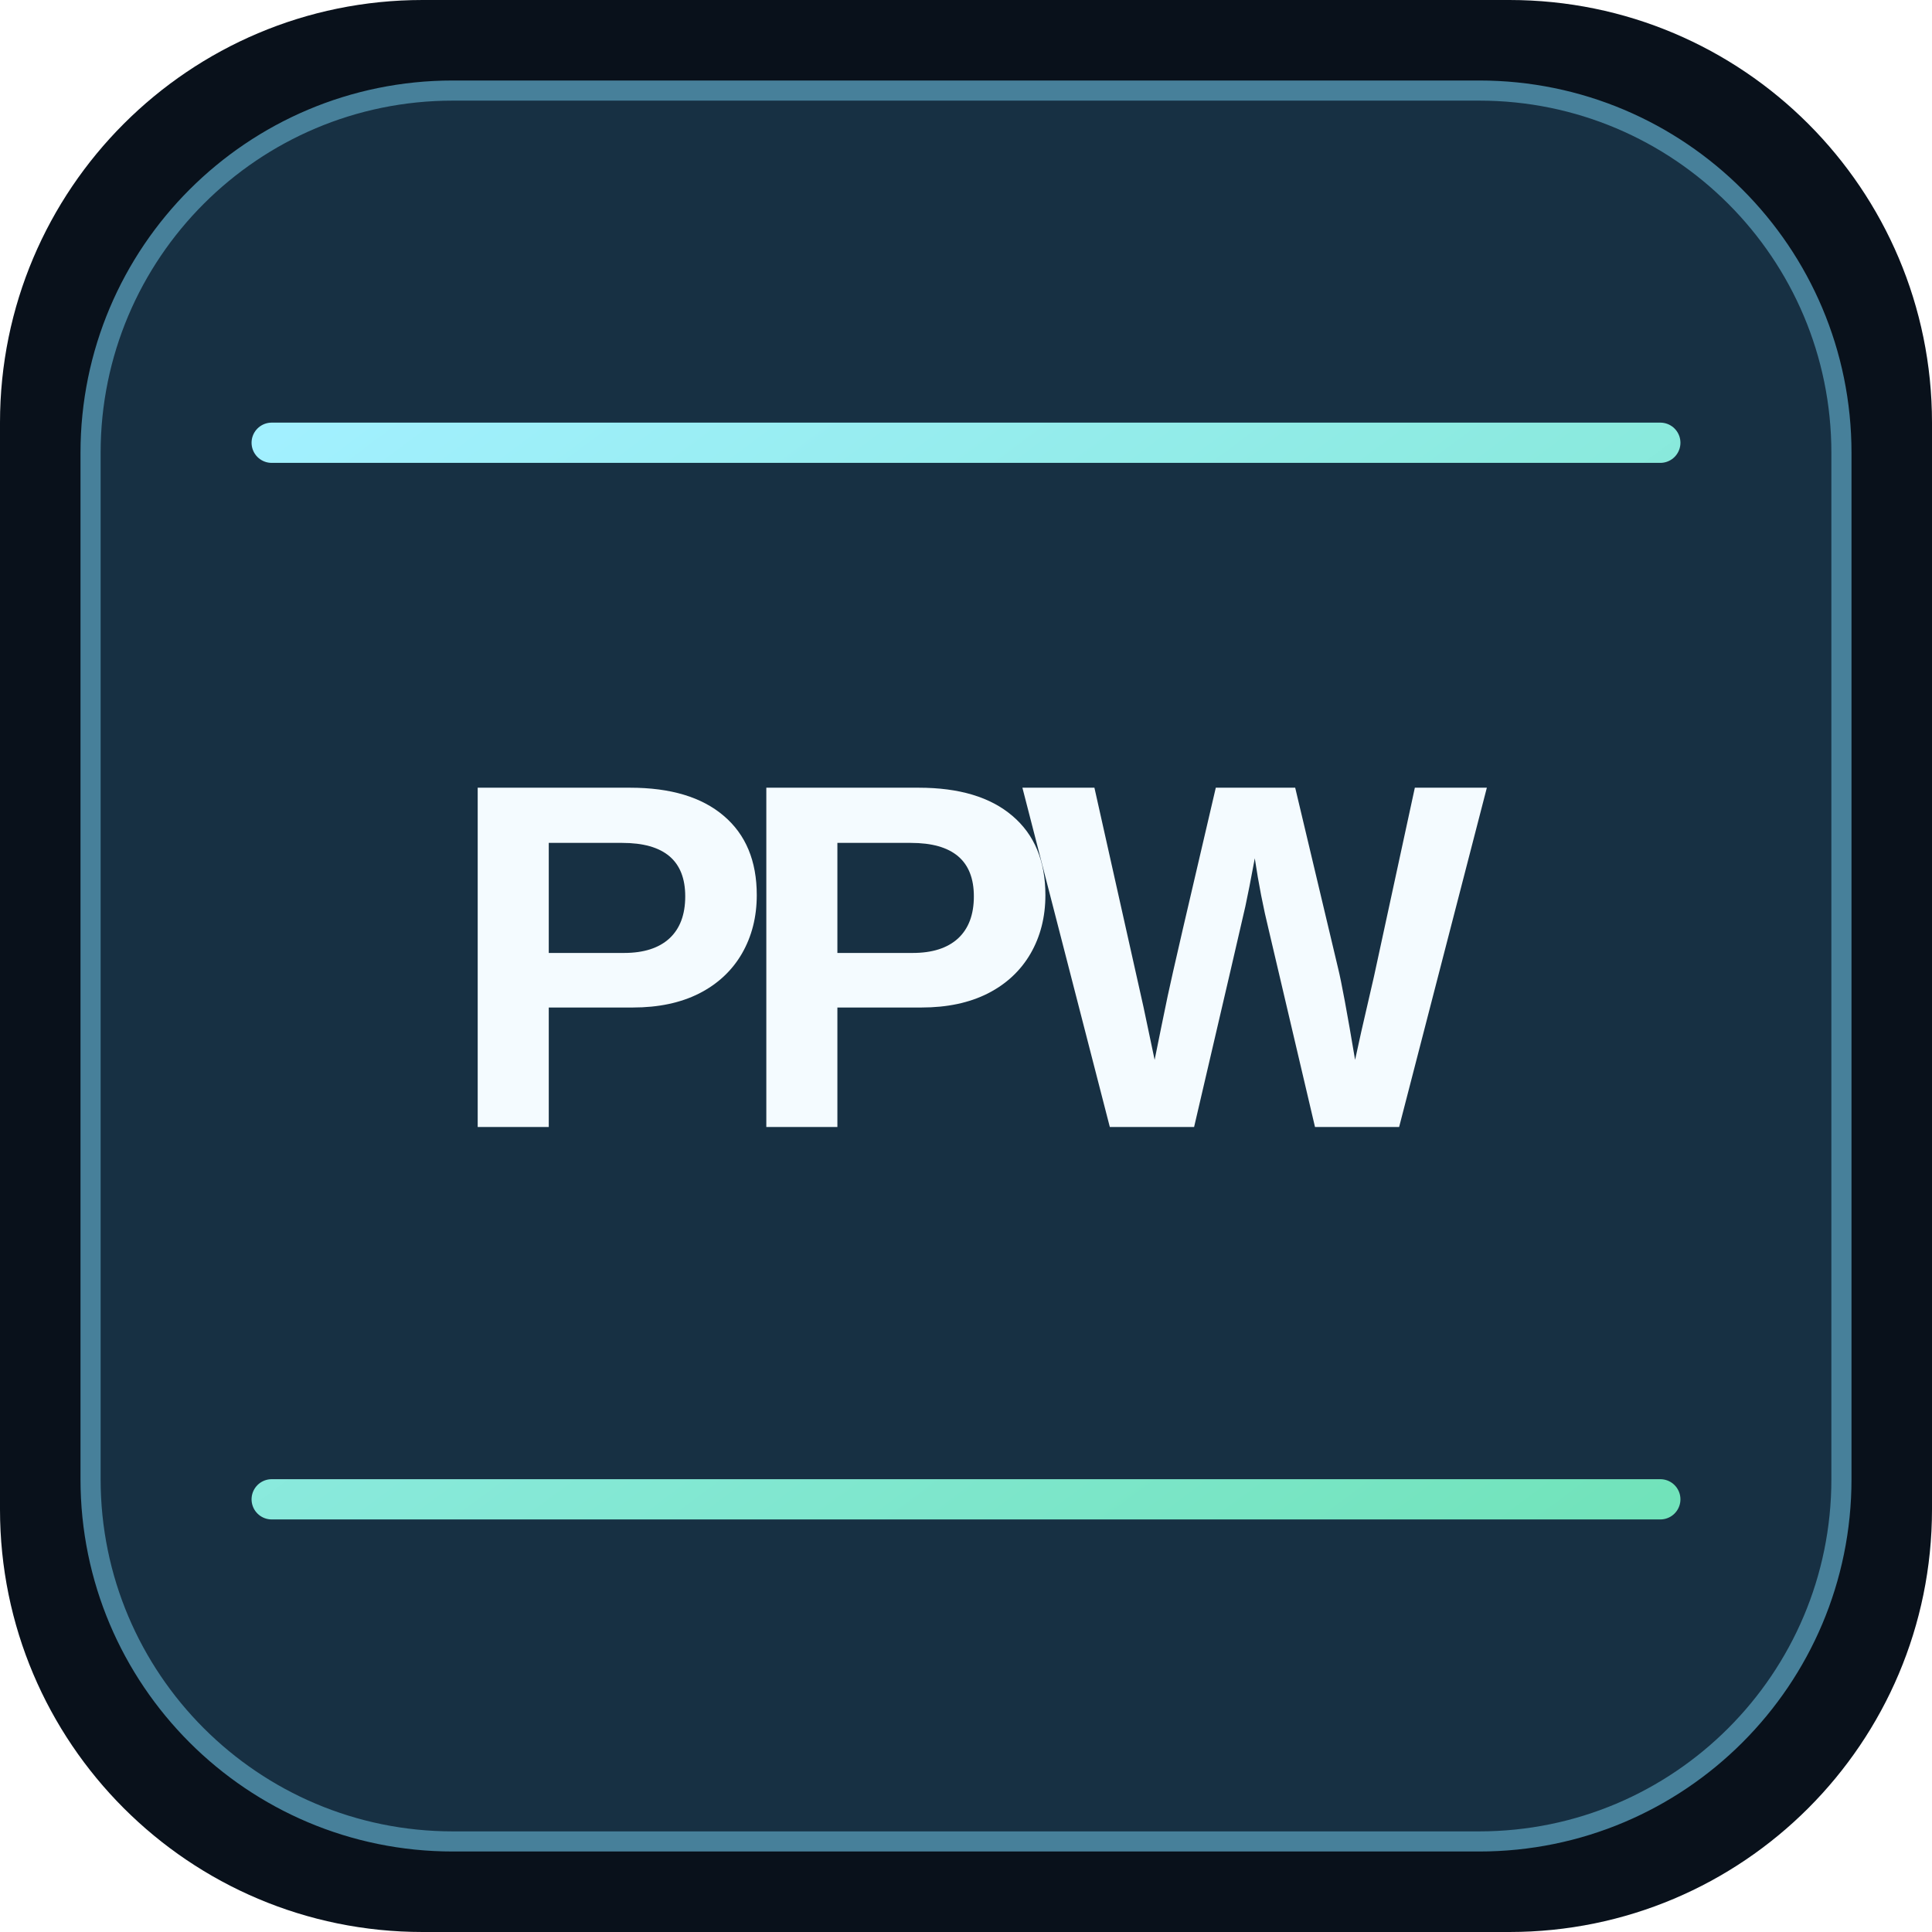
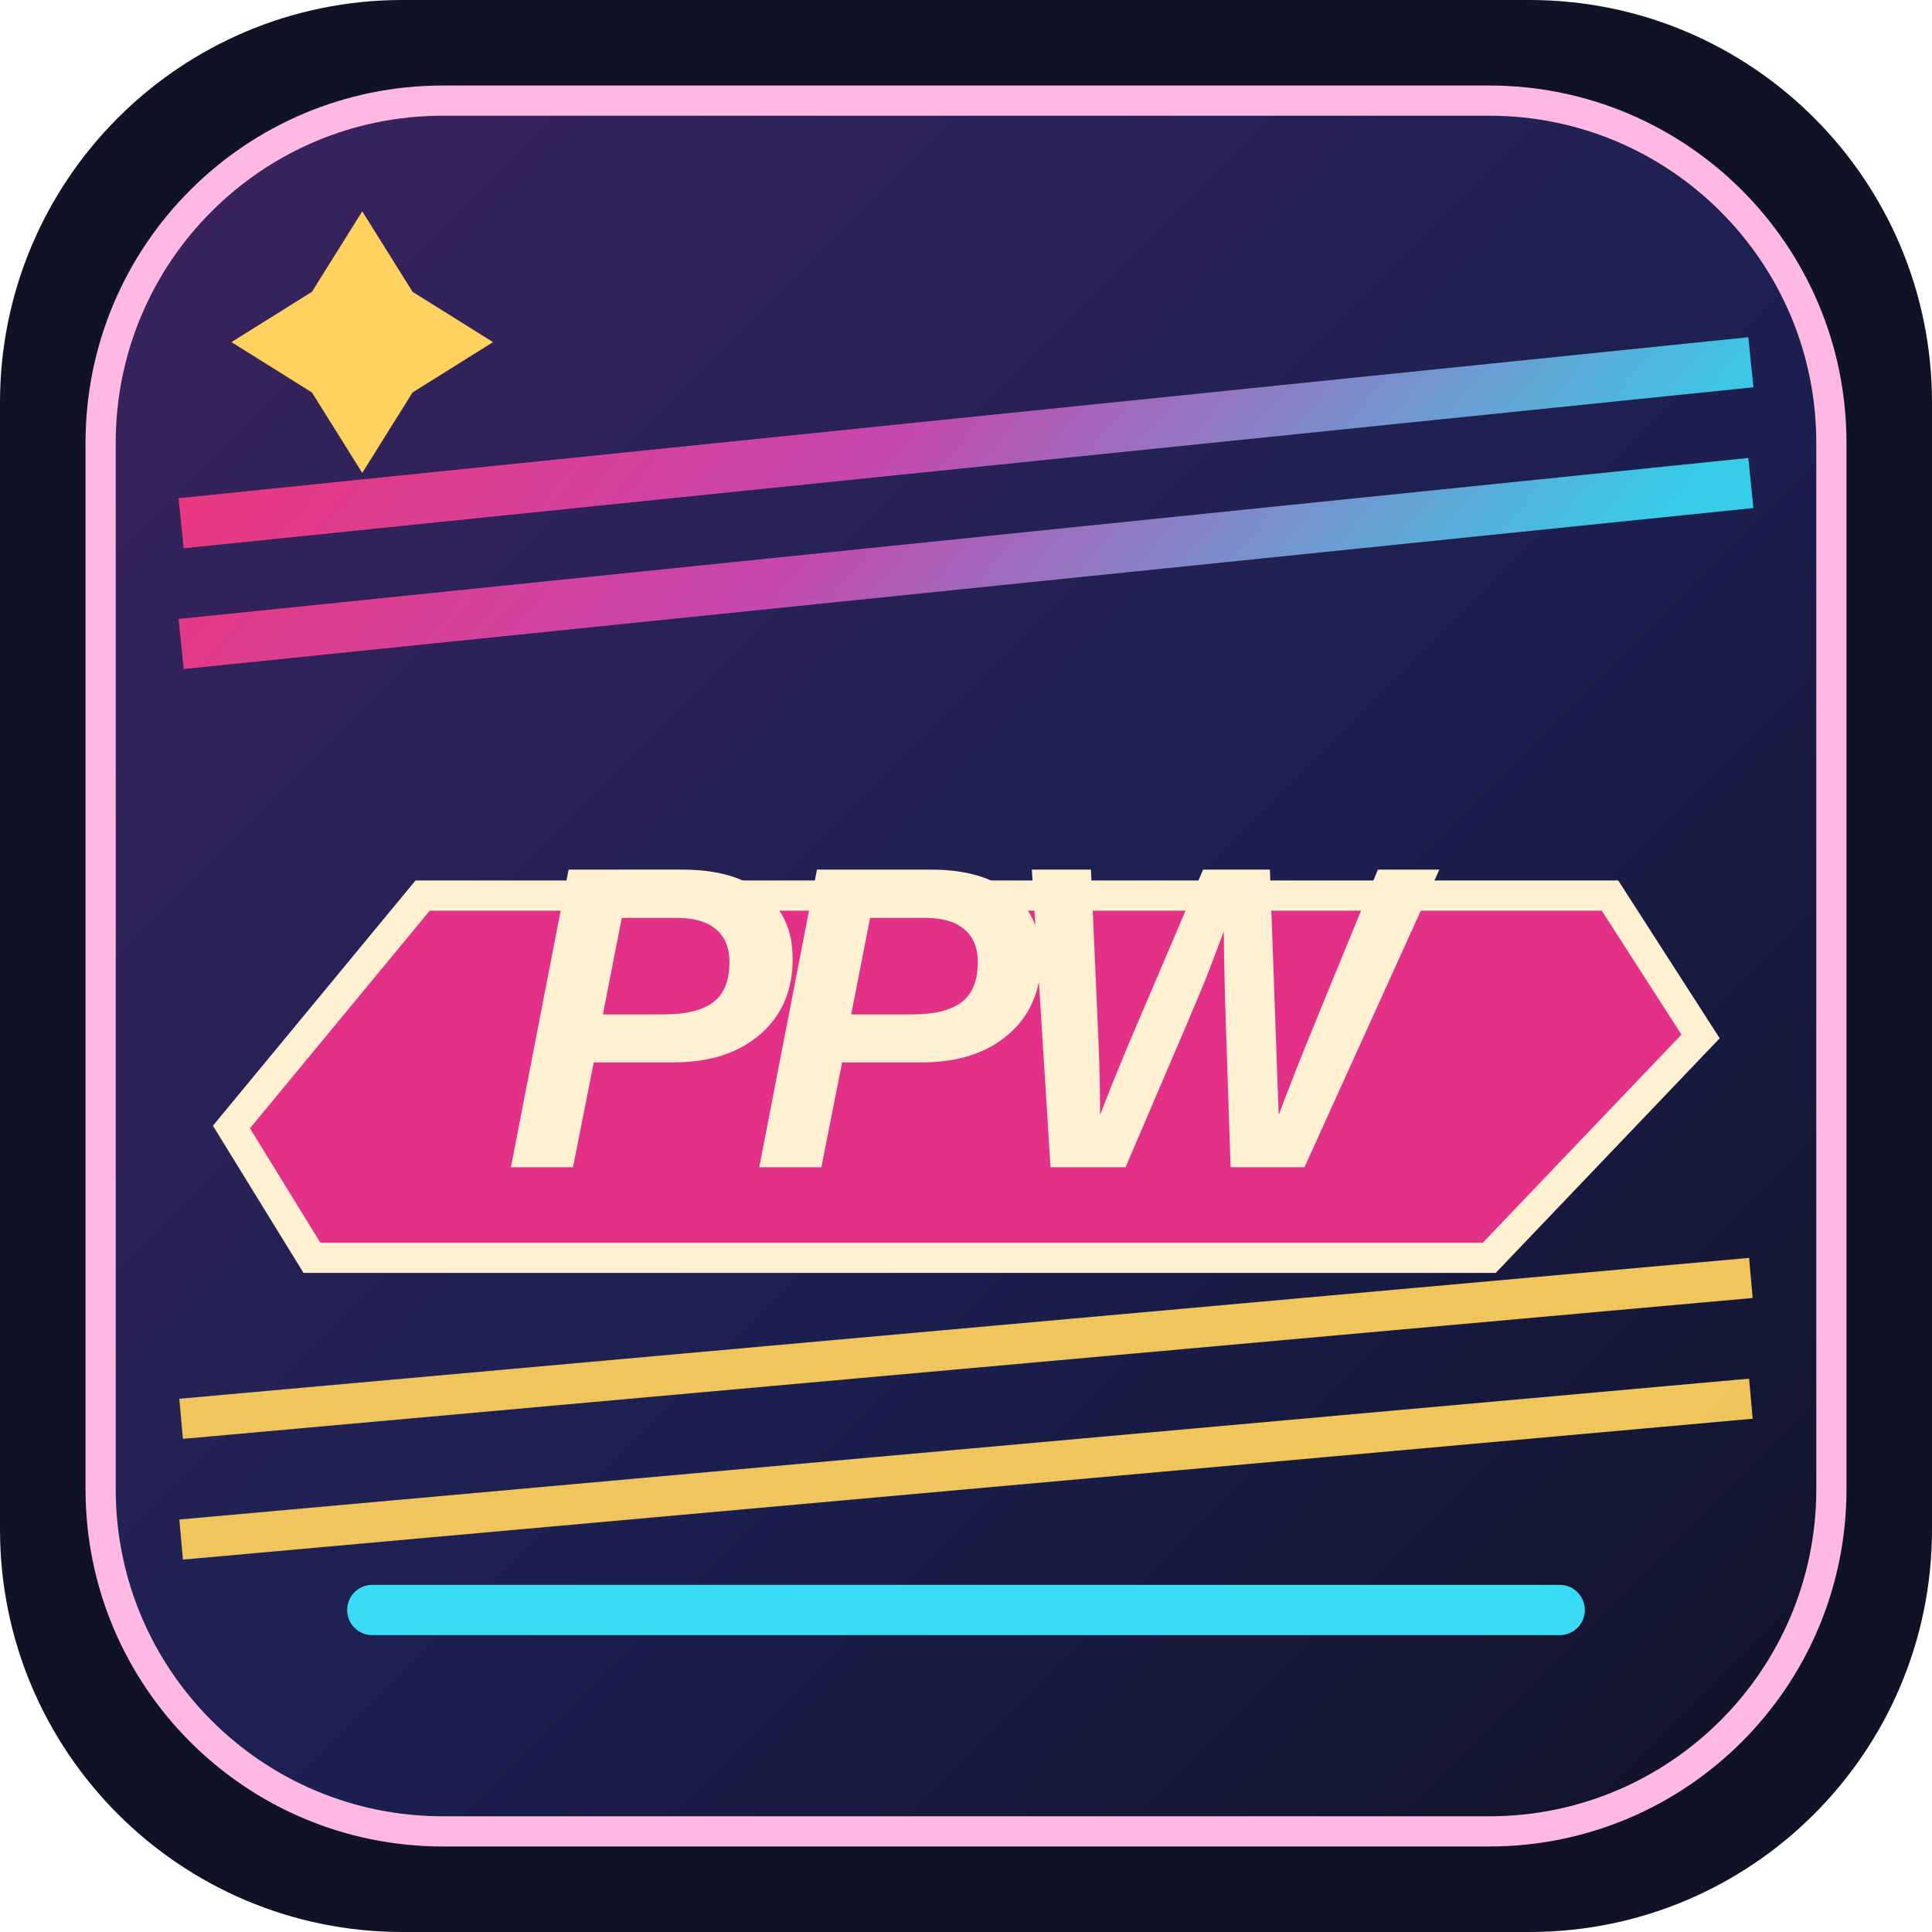
- <svg xmlns="http://www.w3.org/2000/svg" viewBox="0 0 192 192">
+ <svg xmlns="http://www.w3.org/2000/svg" viewBox="0 0 192 192" role="img" aria-label="PPW Live Circuit">
  <defs>
-     <linearGradient id="a" x1="0" x2="1" y1="0" y2="1">
-       <stop stop-color="#a2f0ff" />
-       <stop offset="1" stop-color="#71e3ba" />
+     <linearGradient id="night" x1="0" y1="0" x2="1" y2="1">
+       <stop stop-color="#3c245f" />
+       <stop offset=".55" stop-color="#1c2051" />
+       <stop offset="1" stop-color="#101225" />
+     </linearGradient>
+     <linearGradient id="lights" x1="0" y1="0" x2="1" y2=".15">
+       <stop stop-color="#ff3679" />
+       <stop offset=".48" stop-color="#d44ab4" />
+       <stop offset="1" stop-color="#39dbf5" />
    </linearGradient>
  </defs>
-   <rect width="192" height="192" rx="42" fill="#09111b" />
-   <rect x="9" y="9" width="174" height="174" rx="36" fill="#173043" stroke="#47809a" stroke-width="2" />
-   <path d="M27 44H165M27 149H165" stroke="url(#a)" stroke-width="4" stroke-linecap="round" />
-   <text x="96" y="112" text-anchor="middle" font-family="Arial,sans-serif" font-size="49" font-weight="900" letter-spacing="-4" fill="#f4fbff">PPW</text>
-   <path d="M48 130H144" stroke="url(#a)" stroke-width="5" stroke-linecap="round" />
+   <rect width="192" height="192" rx="40" fill="#101225" />
+   <rect x="10" y="10" width="172" height="172" rx="34" fill="url(#night)" stroke="#ffb8e1" stroke-width="3" />
+   <path d="M18 52 174 36M18 64 174 48" stroke="url(#lights)" stroke-width="5" opacity=".92" />
+   <path d="M18 141 174 127M18 153 174 139" stroke="#ffd15e" stroke-width="4" opacity=".93" />
+   <path d="M23 112 42 89 160 89 169 103 148 125 31 125Z" fill="#e33188" stroke="#fff0d2" stroke-width="3" />
+   <text x="95" y="116" text-anchor="middle" font-family="Arial,Helvetica,sans-serif" font-size="43" font-style="italic" font-weight="900" letter-spacing="-4" fill="#fff0d2">PPW</text>
+   <path d="M37 160h118" stroke="#39dbf5" stroke-width="5" stroke-linecap="round" />
+   <path d="m31 29 5-8 5 8 8 5-8 5-5 8-5-8-8-5Z" fill="#ffd15e" />
</svg>
